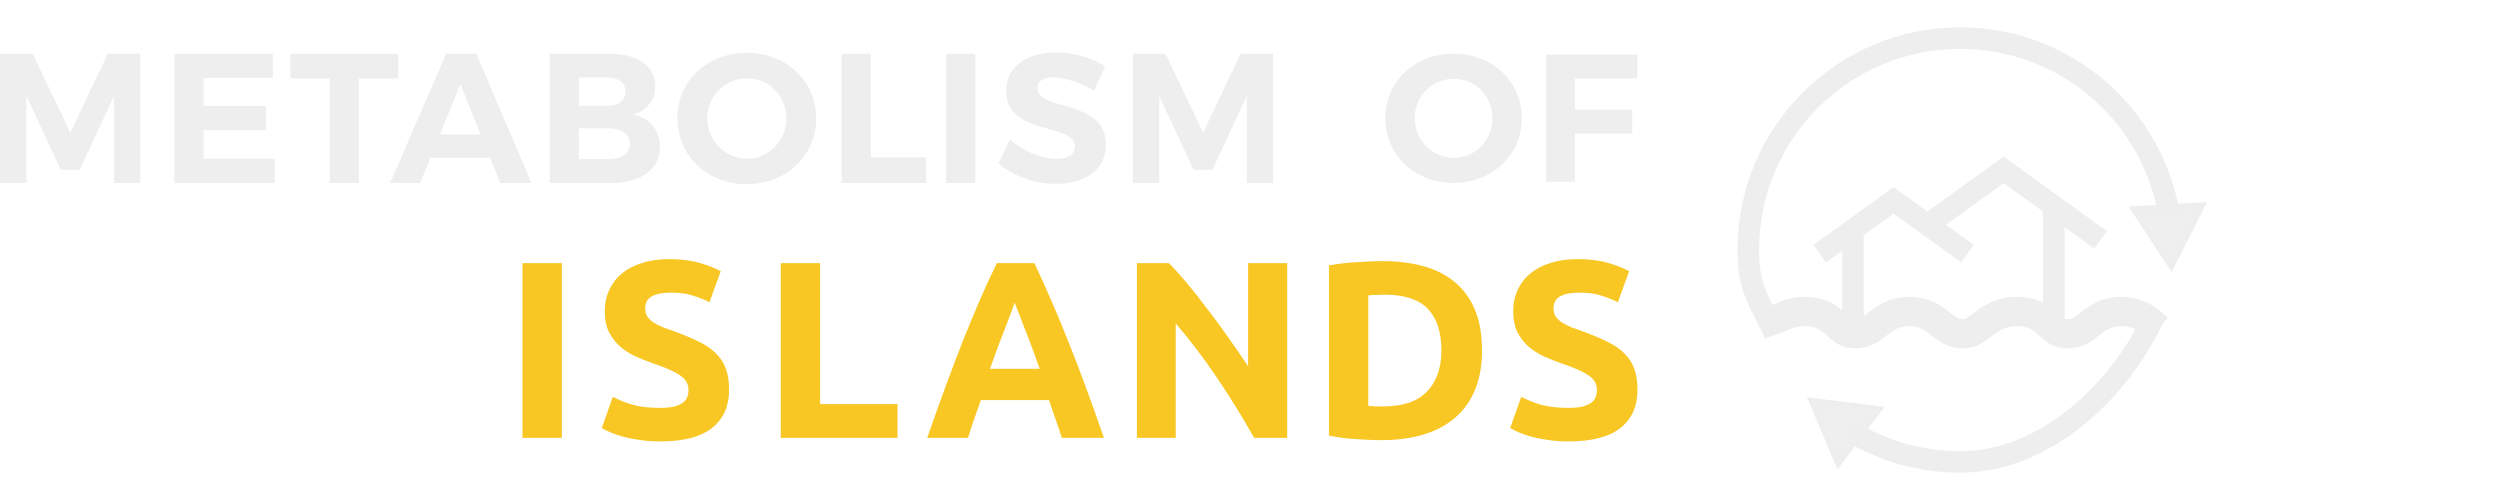
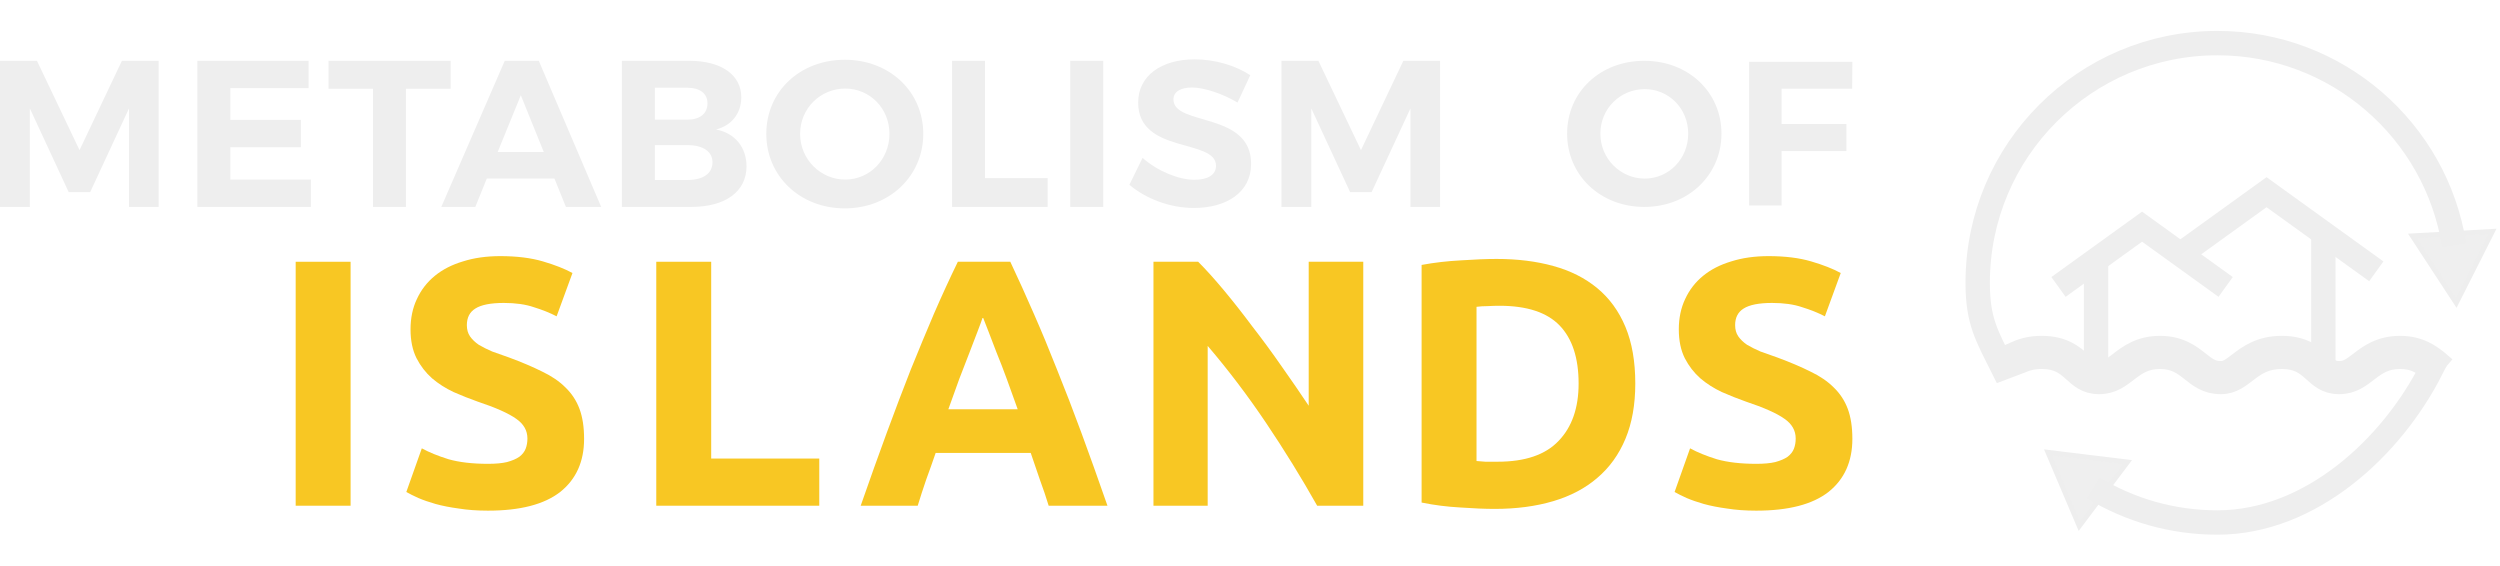
- <svg xmlns="http://www.w3.org/2000/svg" version="1.1" id="svg2" xml:space="preserve" width="500" height="100" viewBox="0 0 500 100">
+ <svg xmlns="http://www.w3.org/2000/svg" version="1.1" id="svg2" xml:space="preserve" width="442" height="100" viewBox="0 0 442 100">
  <defs id="defs6" />
  <g id="g10" transform="matrix(1.333333,0,0,-1.333333,-244.3797,98.38189)">
-     <path id="path857" style="font-style:normal;font-variant:normal;font-weight:bold;font-stretch:normal;font-size:32px;font-family:Ubuntu;-inkscape-font-specification:'Ubuntu Bold';writing-mode:lr-tb;fill:#f8c723;fill-opacity:1;fill-rule:nonzero;stroke:none;stroke-width:1.182" d="m 261.66,34.315 h 5.9 V 8.104 h -5.9 z" />
-     <path id="path859" style="font-style:normal;font-variant:normal;font-weight:bold;font-stretch:normal;font-size:32px;font-family:Ubuntu;-inkscape-font-specification:'Ubuntu Bold';writing-mode:lr-tb;fill:#f8c723;fill-opacity:1;fill-rule:nonzero;stroke:none;stroke-width:1.182" d="m 282.323,12.605 q 1.248,0 2.042,0.189 0.832,0.227 1.324,0.567 0.492,0.378 0.681,0.87 0.189,0.492 0.189,1.097 0,1.286 -1.21,2.118 -1.21,0.87 -4.16,1.853 -1.286,0.454 -2.572,1.021 -1.286,0.605 -2.307,1.475 -1.021,0.908 -1.664,2.156 -0.643,1.286 -0.643,3.101 0,1.815 0.681,3.253 0.681,1.475 1.929,2.496 1.248,1.021 3.026,1.551 1.778,0.567 4.009,0.567 2.648,0 4.577,-0.567 1.929,-0.567 3.177,-1.248 l -1.702,-4.652 q -1.097,0.567 -2.458,0.983 -1.324,0.454 -3.215,0.454 -2.118,0 -3.064,-0.605 -0.908,-0.567 -0.908,-1.778 0,-0.719 0.34,-1.21 0.34,-0.492 0.946,-0.908 0.643,-0.378 1.437,-0.719 0.832,-0.303 1.815,-0.643 2.042,-0.756 3.555,-1.513 1.513,-0.719 2.496,-1.702 1.021,-0.983 1.513,-2.307 0.492,-1.324 0.492,-3.215 0,-3.669 -2.572,-5.711 -2.572,-2.005 -7.754,-2.005 -1.74,0 -3.139,0.227 -1.399,0.189 -2.496,0.492 -1.059,0.303 -1.853,0.643 -0.756,0.34 -1.286,0.643 l 1.664,4.69 q 1.173,-0.643 2.875,-1.173 1.74,-0.492 4.236,-0.492 z" />
-     <path id="path861" style="font-style:normal;font-variant:normal;font-weight:bold;font-stretch:normal;font-size:32px;font-family:Ubuntu;-inkscape-font-specification:'Ubuntu Bold';writing-mode:lr-tb;fill:#f8c723;fill-opacity:1;fill-rule:nonzero;stroke:none;stroke-width:1.182" d="M 317.914,13.172 V 8.104 H 300.402 V 34.315 h 5.9 V 13.172 Z" />
-     <path id="path863" style="font-style:normal;font-variant:normal;font-weight:bold;font-stretch:normal;font-size:32px;font-family:Ubuntu;-inkscape-font-specification:'Ubuntu Bold';writing-mode:lr-tb;fill:#f8c723;fill-opacity:1;fill-rule:nonzero;stroke:none;stroke-width:1.182" d="m 342.562,8.104 q -0.416,1.362 -0.946,2.799 -0.492,1.437 -0.983,2.875 h -10.212 q -0.492,-1.437 -1.021,-2.875 -0.492,-1.437 -0.908,-2.799 h -6.127 q 1.475,4.236 2.799,7.829 1.324,3.593 2.572,6.77 1.286,3.177 2.496,6.014 1.248,2.875 2.572,5.598 h 5.636 q 1.286,-2.723 2.534,-5.598 1.248,-2.837 2.496,-6.014 1.286,-3.177 2.61,-6.77 1.324,-3.593 2.799,-7.829 z m -7.073,20.273 q -0.189,-0.567 -0.567,-1.551 -0.378,-0.983 -0.87,-2.269 -0.492,-1.286 -1.097,-2.837 -0.567,-1.551 -1.173,-3.253 h 7.451 q -0.605,1.702 -1.173,3.253 -0.567,1.551 -1.097,2.837 -0.492,1.286 -0.87,2.269 -0.378,0.983 -0.605,1.551 z" />
-     <path id="path865" style="font-style:normal;font-variant:normal;font-weight:bold;font-stretch:normal;font-size:32px;font-family:Ubuntu;-inkscape-font-specification:'Ubuntu Bold';writing-mode:lr-tb;fill:#f8c723;fill-opacity:1;fill-rule:nonzero;stroke:none;stroke-width:1.182" d="m 371.408,8.104 q -2.534,4.501 -5.484,8.888 -2.95,4.387 -6.279,8.283 V 8.104 h -5.825 V 34.315 h 4.803 q 1.248,-1.248 2.761,-3.064 1.513,-1.815 3.064,-3.896 1.589,-2.042 3.139,-4.274 1.551,-2.194 2.912,-4.236 v 15.469 h 5.863 V 8.104 Z" />
-     <path id="path867" style="font-style:normal;font-variant:normal;font-weight:bold;font-stretch:normal;font-size:32px;font-family:Ubuntu;-inkscape-font-specification:'Ubuntu Bold';writing-mode:lr-tb;fill:#f8c723;fill-opacity:1;fill-rule:nonzero;stroke:none;stroke-width:1.182" d="m 388.528,12.907 q 0.416,-0.038 0.946,-0.076 0.567,0 1.324,0 4.425,0 6.543,2.232 2.156,2.232 2.156,6.165 0,4.123 -2.042,6.241 -2.042,2.118 -6.468,2.118 -0.605,0 -1.248,-0.038 -0.643,0 -1.21,-0.076 z m 17.058,8.321 q 0,-3.404 -1.059,-5.938 -1.059,-2.534 -3.026,-4.198 -1.929,-1.664 -4.728,-2.496 -2.799,-0.832 -6.279,-0.832 -1.589,0 -3.707,0.151 -2.118,0.113 -4.16,0.53 V 33.974 q 2.042,0.378 4.236,0.492 2.232,0.151 3.82,0.151 3.366,0 6.089,-0.756 2.761,-0.756 4.728,-2.383 1.967,-1.626 3.026,-4.16 1.059,-2.534 1.059,-6.089 z" />
-     <path id="path869" style="font-style:normal;font-variant:normal;font-weight:bold;font-stretch:normal;font-size:32px;font-family:Ubuntu;-inkscape-font-specification:'Ubuntu Bold';writing-mode:lr-tb;fill:#f8c723;fill-opacity:1;fill-rule:nonzero;stroke:none;stroke-width:1.182" d="m 418.584,12.605 q 1.248,0 2.042,0.189 0.832,0.227 1.324,0.567 0.492,0.378 0.681,0.87 0.189,0.492 0.189,1.097 0,1.286 -1.21,2.118 -1.21,0.87 -4.16,1.853 -1.286,0.454 -2.572,1.021 -1.286,0.605 -2.307,1.475 -1.021,0.908 -1.664,2.156 -0.643,1.286 -0.643,3.101 0,1.815 0.681,3.253 0.681,1.475 1.929,2.496 1.248,1.021 3.026,1.551 1.778,0.567 4.009,0.567 2.648,0 4.577,-0.567 1.929,-0.567 3.177,-1.248 l -1.702,-4.652 q -1.097,0.567 -2.458,0.983 -1.324,0.454 -3.215,0.454 -2.118,0 -3.064,-0.605 -0.908,-0.567 -0.908,-1.778 0,-0.719 0.34,-1.21 0.34,-0.492 0.946,-0.908 0.643,-0.378 1.437,-0.719 0.832,-0.303 1.815,-0.643 2.042,-0.756 3.555,-1.513 1.513,-0.719 2.496,-1.702 1.021,-0.983 1.513,-2.307 0.492,-1.324 0.492,-3.215 0,-3.669 -2.572,-5.711 -2.572,-2.005 -7.754,-2.005 -1.74,0 -3.139,0.227 -1.399,0.189 -2.496,0.492 -1.059,0.303 -1.853,0.643 -0.756,0.34 -1.286,0.643 l 1.664,4.69 q 1.173,-0.643 2.875,-1.173 1.74,-0.492 4.236,-0.492 z" />
+     <path id="path857" style="font-style:normal;font-variant:normal;font-weight:bold;font-stretch:normal;font-size:32px;font-family:Ubuntu;-inkscape-font-specification:'Ubuntu Bold';writing-mode:lr-tb;fill:#f8c723;fill-opacity:1;fill-rule:nonzero;stroke:none;stroke-width:1.459" d="m 222.491,39.077 h 7.282 V 6.728 h -7.282 z" />
+     <path id="path859" style="font-style:normal;font-variant:normal;font-weight:bold;font-stretch:normal;font-size:32px;font-family:Ubuntu;-inkscape-font-specification:'Ubuntu Bold';writing-mode:lr-tb;fill:#f8c723;fill-opacity:1;fill-rule:nonzero;stroke:none;stroke-width:1.459" d="m 247.993,12.283 q 1.54,0 2.521,0.233 1.027,0.28 1.634,0.7 0.607,0.467 0.84,1.074 0.233,0.607 0.233,1.354 0,1.587 -1.494,2.614 -1.494,1.074 -5.135,2.287 -1.587,0.56 -3.174,1.26 -1.587,0.747 -2.848,1.821 -1.26,1.12 -2.054,2.661 -0.794,1.587 -0.794,3.828 0,2.241 0.84,4.015 0.84,1.821 2.381,3.081 1.54,1.26 3.734,1.914 2.194,0.7 4.948,0.7 3.268,0 5.648,-0.7 2.381,-0.7 3.921,-1.54 l -2.101,-5.742 q -1.354,0.7 -3.034,1.214 -1.634,0.56 -3.968,0.56 -2.614,0 -3.781,-0.747 -1.12,-0.7 -1.12,-2.194 0,-0.887 0.42,-1.494 0.42,-0.607 1.167,-1.12 0.794,-0.467 1.774,-0.887 1.027,-0.373 2.241,-0.794 2.521,-0.934 4.388,-1.867 1.867,-0.887 3.081,-2.101 1.26,-1.214 1.867,-2.848 0.607,-1.634 0.607,-3.968 0,-4.528 -3.174,-7.049 -3.174,-2.474 -9.569,-2.474 -2.147,0 -3.874,0.28 -1.727,0.233 -3.081,0.607 -1.307,0.373 -2.287,0.794 -0.934,0.42 -1.587,0.794 l 2.054,5.788 q 1.447,-0.794 3.548,-1.447 2.147,-0.607 5.228,-0.607 z" />
+     <path id="path861" style="font-style:normal;font-variant:normal;font-weight:bold;font-stretch:normal;font-size:32px;font-family:Ubuntu;-inkscape-font-specification:'Ubuntu Bold';writing-mode:lr-tb;fill:#f8c723;fill-opacity:1;fill-rule:nonzero;stroke:none;stroke-width:1.459" d="M 291.92,12.983 V 6.728 h -21.613 v 32.35 h 7.282 V 12.983 Z" />
+     <path id="path863" style="font-style:normal;font-variant:normal;font-weight:bold;font-stretch:normal;font-size:32px;font-family:Ubuntu;-inkscape-font-specification:'Ubuntu Bold';writing-mode:lr-tb;fill:#f8c723;fill-opacity:1;fill-rule:nonzero;stroke:none;stroke-width:1.459" d="m 322.339,6.728 q -0.513,1.68 -1.167,3.454 -0.607,1.774 -1.214,3.548 h -12.604 q -0.607,-1.774 -1.26,-3.548 -0.607,-1.774 -1.12,-3.454 h -7.562 q 1.821,5.228 3.454,9.663 1.634,4.435 3.174,8.356 1.587,3.921 3.081,7.422 1.54,3.548 3.174,6.909 h 6.955 q 1.587,-3.361 3.128,-6.909 1.54,-3.501 3.081,-7.422 1.587,-3.921 3.221,-8.356 1.634,-4.435 3.454,-9.663 z m -8.729,25.021 q -0.233,-0.7 -0.7,-1.914 -0.467,-1.214 -1.074,-2.801 -0.607,-1.587 -1.354,-3.501 -0.7,-1.914 -1.447,-4.015 h 9.196 q -0.747,2.101 -1.447,4.015 -0.7,1.914 -1.354,3.501 -0.607,1.587 -1.074,2.801 -0.467,1.214 -0.747,1.914 z" />
+     <path id="path865" style="font-style:normal;font-variant:normal;font-weight:bold;font-stretch:normal;font-size:32px;font-family:Ubuntu;-inkscape-font-specification:'Ubuntu Bold';writing-mode:lr-tb;fill:#f8c723;fill-opacity:1;fill-rule:nonzero;stroke:none;stroke-width:1.459" d="m 357.941,6.728 q -3.128,5.555 -6.769,10.97 -3.641,5.415 -7.749,10.223 V 6.728 h -7.189 v 32.35 h 5.928 q 1.54,-1.54 3.408,-3.781 1.867,-2.241 3.781,-4.808 1.961,-2.521 3.874,-5.275 1.914,-2.707 3.594,-5.228 v 19.092 h 7.235 V 6.728 Z" />
+     <path id="path867" style="font-style:normal;font-variant:normal;font-weight:bold;font-stretch:normal;font-size:32px;font-family:Ubuntu;-inkscape-font-specification:'Ubuntu Bold';writing-mode:lr-tb;fill:#f8c723;fill-opacity:1;fill-rule:nonzero;stroke:none;stroke-width:1.459" d="m 379.071,12.656 q 0.513,-0.047 1.167,-0.093 0.7,0 1.634,0 5.462,0 8.076,2.754 2.661,2.754 2.661,7.609 0,5.088 -2.521,7.702 -2.521,2.614 -7.982,2.614 -0.747,0 -1.54,-0.047 -0.794,0 -1.494,-0.093 z m 21.053,10.27 q 0,-4.201 -1.307,-7.329 -1.307,-3.128 -3.734,-5.182 -2.381,-2.054 -5.835,-3.081 -3.454,-1.027 -7.749,-1.027 -1.961,0 -4.575,0.187 -2.614,0.14 -5.135,0.654 V 38.657 q 2.521,0.467 5.228,0.607 2.754,0.187 4.715,0.187 4.155,0 7.516,-0.934 3.408,-0.934 5.835,-2.941 2.427,-2.007 3.734,-5.135 1.307,-3.128 1.307,-7.516 z" />
+     <path id="path869" style="font-style:normal;font-variant:normal;font-weight:bold;font-stretch:normal;font-size:32px;font-family:Ubuntu;-inkscape-font-specification:'Ubuntu Bold';writing-mode:lr-tb;fill:#f8c723;fill-opacity:1;fill-rule:nonzero;stroke:none;stroke-width:1.459" d="m 416.166,12.283 q 1.54,0 2.521,0.233 1.027,0.28 1.634,0.7 0.607,0.467 0.84,1.074 0.233,0.607 0.233,1.354 0,1.587 -1.494,2.614 -1.494,1.074 -5.135,2.287 -1.587,0.56 -3.174,1.26 -1.587,0.747 -2.848,1.821 -1.26,1.12 -2.054,2.661 -0.794,1.587 -0.794,3.828 0,2.241 0.84,4.015 0.84,1.821 2.381,3.081 1.54,1.26 3.734,1.914 2.194,0.7 4.948,0.7 3.268,0 5.648,-0.7 2.381,-0.7 3.921,-1.54 l -2.101,-5.742 q -1.354,0.7 -3.034,1.214 -1.634,0.56 -3.968,0.56 -2.614,0 -3.781,-0.747 -1.12,-0.7 -1.12,-2.194 0,-0.887 0.42,-1.494 0.42,-0.607 1.167,-1.12 0.794,-0.467 1.774,-0.887 1.027,-0.373 2.241,-0.794 2.521,-0.934 4.388,-1.867 1.867,-0.887 3.081,-2.101 1.26,-1.214 1.867,-2.848 0.607,-1.634 0.607,-3.968 0,-4.528 -3.174,-7.049 -3.174,-2.474 -9.57,-2.474 -2.147,0 -3.874,0.28 -1.727,0.233 -3.081,0.607 -1.307,0.373 -2.287,0.794 -0.934,0.42 -1.587,0.794 l 2.054,5.788 q 1.447,-0.794 3.548,-1.447 2.147,-0.607 5.228,-0.607 z" />
    <path id="path210" style="fill:none;stroke:#eeeeee;stroke-width:3.232;stroke-linecap:butt;stroke-linejoin:miter;stroke-miterlimit:10;stroke-dasharray:none;stroke-opacity:1" d="M 461.221,25.235 V 39.134" />
    <path id="path214" style="fill:none;stroke:#eeeeee;stroke-width:3.232;stroke-linecap:butt;stroke-linejoin:miter;stroke-miterlimit:10;stroke-dasharray:none;stroke-opacity:1" d="m 478.405,35.738 -11.082,7.992 -11.082,-7.992" />
    <path id="path218" style="fill:none;stroke:#eeeeee;stroke-width:3.232;stroke-linecap:butt;stroke-linejoin:miter;stroke-miterlimit:10;stroke-dasharray:none;stroke-opacity:1" d="M 473.014,40.505 483.828,48.303 498.381,37.809" />
    <path id="path222" style="fill:none;stroke:#eeeeee;stroke-width:3.232;stroke-linecap:butt;stroke-linejoin:miter;stroke-miterlimit:10;stroke-dasharray:none;stroke-opacity:1" d="M 491.363,25.235 V 42.87" />
    <path id="path226" style="fill:none;stroke:#eeeeee;stroke-width:3.232;stroke-linecap:butt;stroke-linejoin:miter;stroke-miterlimit:10;stroke-dasharray:none;stroke-opacity:1" d="M 460.859,9.085 C 465.658,6.177 471.289,4.502 477.311,4.502 c 12.394,0 23.132,10.005 28.374,20.355 -1.038,0.818 -2.15,1.619 -4.151,1.619 -4.086,0 -4.751,-3.342 -8.077,-3.342 -3.325,0 -3.23,3.342 -7.602,3.342 -4.371,0 -5.131,-3.342 -8.077,-3.342 -3.611,0 -3.991,3.342 -8.077,3.342 -4.086,0 -4.751,-3.342 -8.077,-3.342 -3.325,0 -3.23,3.342 -7.602,3.342 -1.168,0 -2.078,-0.239 -2.841,-0.588 l -2.32,-0.878 c -2.134,4.27 -3.335,6.177 -3.335,11.276 0,17.554 14.231,31.784 31.785,31.784 15.858,0 29.003,-11.614 31.395,-26.799" />
    <path id="path230" style="fill:#eeeeee;fill-opacity:0.936;fill-rule:nonzero;stroke:#eeeeee;stroke-width:0.646;stroke-opacity:1" d="m 458.994,4.024 -4.158,9.788 10.556,-1.291 z" />
    <path id="path234" style="fill:#eeeeee;fill-opacity:0.936;fill-rule:nonzero;stroke:#eeeeee;stroke-width:0.646;stroke-opacity:1" d="m 503.161,42.51 5.823,-8.899 4.796,9.492 z" />
    <path id="path238" style="fill:none;stroke:#eeeeee;stroke-width:1.5;stroke-linecap:butt;stroke-linejoin:miter;stroke-miterlimit:10;stroke-dasharray:none;stroke-opacity:1" d="m 449.274,27.27 1.101,0.486 c 1.124,0.503 2.318,0.748 3.647,0.748 3.14,0 4.67,-1.376 5.787,-2.38 0.813,-0.731 1.104,-0.962 1.814,-0.962 0.827,0 1.332,0.36 2.307,1.108 1.227,0.943 2.909,2.234 5.771,2.234 2.837,0 4.444,-1.273 5.619,-2.202 0.972,-0.769 1.483,-1.14 2.459,-1.14 0.561,0 0.968,0.271 1.902,0.991 1.291,0.992 3.06,2.351 6.175,2.351 3.14,0 4.67,-1.376 5.787,-2.38 0.813,-0.731 1.104,-0.962 1.814,-0.962 0.827,0 1.332,0.36 2.307,1.108 1.227,0.943 2.909,2.234 5.771,2.234 2.825,0 4.469,-1.296 5.451,-2.07 l 1.002,-0.864" />
    <path id="path22" style="fill:#eeeeee;fill-opacity:1;fill-rule:nonzero;stroke:none;stroke-width:0.1" d="m 200.391,46.349 v 13.065 l -5.148,-11.1 h -2.851 l -5.149,11.1 v -13.065 h -3.958 v 19.376 h 4.9 l 5.646,-11.847 5.619,11.847 h 4.871 v -19.376 h -3.93" />
    <path id="path24" style="fill:#eeeeee;fill-opacity:1;fill-rule:nonzero;stroke:none;stroke-width:0.1" d="m 213.827,62.099 v -4.208 h 9.355 v -3.626 h -9.355 v -4.29 h 10.684 v -3.626 h -15.058 v 19.376 h 14.753 v -3.626 h -10.379" />
    <path id="path26" style="fill:#eeeeee;fill-opacity:1;fill-rule:nonzero;stroke:none;stroke-width:0.1" d="m 237.115,62.016 v -15.667 h -4.373 v 15.667 h -5.896 v 3.709 h 16.193 v -3.709 h -5.924" />
    <path id="path28" style="fill:#eeeeee;fill-opacity:1;fill-rule:nonzero;stroke:none;stroke-width:0.1" d="m 252.346,61.157 -3.072,-7.529 h 6.117 z m -4.512,-11.044 -1.521,-3.765 h -4.512 l 8.414,19.376 h 4.512 l 8.276,-19.376 h -4.679 l -1.521,3.765 h -8.969" />
    <path id="path30" style="fill:#eeeeee;fill-opacity:1;fill-rule:nonzero;stroke:none;stroke-width:0.1" d="m 270.121,49.919 h 4.319 c 2.076,0 3.321,0.859 3.321,2.354 0,1.411 -1.245,2.27 -3.321,2.27 h -4.319 z m 0,8 h 4.319 c 1.632,0 2.657,0.803 2.657,2.158 0,1.329 -1.025,2.076 -2.657,2.076 h -4.319 z m 4.539,7.806 c 4.264,0 6.92,-1.855 6.92,-4.845 0,-2.104 -1.272,-3.737 -3.348,-4.262 2.491,-0.471 4.041,-2.354 4.041,-4.899 0,-3.322 -2.796,-5.37 -7.308,-5.37 h -9.217 v 19.376 h 8.912" />
    <path id="path32" style="fill:#eeeeee;fill-opacity:1;fill-rule:nonzero;stroke:none;stroke-width:0.1" d="m 289.38,56.036 c 0,-3.404 2.74,-6.061 5.979,-6.061 3.239,0 5.868,2.657 5.868,6.061 0,3.405 -2.629,6.007 -5.868,6.007 -3.267,0 -5.979,-2.602 -5.979,-6.007 z m 16.331,0 c 0,-5.591 -4.484,-9.88 -10.408,-9.88 -5.923,0 -10.406,4.263 -10.406,9.88 0,5.646 4.483,9.827 10.406,9.827 5.924,0 10.408,-4.207 10.408,-9.827" />
    <path id="path34" style="fill:#eeeeee;fill-opacity:1;fill-rule:nonzero;stroke:none;stroke-width:0.1" d="m 322.202,50.168 v -3.82 h -12.676 v 19.376 h 4.373 v -15.557 h 8.303" />
    <path id="path36" style="fill:#eeeeee;fill-opacity:1;fill-rule:nonzero;stroke:none;stroke-width:0.1" d="m 325.201,46.349 v 19.376 h 4.373 v -19.376 h -4.373" />
    <path id="path38" style="fill:#eeeeee;fill-opacity:1;fill-rule:nonzero;stroke:none;stroke-width:0.1" d="m 349.071,63.815 -1.69,-3.626 c -2.048,1.218 -4.483,1.993 -6.033,1.993 -1.467,0 -2.464,-0.526 -2.464,-1.578 0,-3.57 10.324,-1.578 10.297,-8.553 0,-3.792 -3.294,-5.841 -7.585,-5.841 -3.183,0 -6.365,1.218 -8.553,3.072 l 1.744,3.571 c 1.993,-1.772 4.817,-2.906 6.866,-2.906 1.798,0 2.877,0.664 2.877,1.854 0,3.654 -10.324,1.523 -10.324,8.387 0,3.516 3.017,5.729 7.501,5.729 2.713,0 5.426,-0.83 7.364,-2.104" />
    <path id="path40" style="fill:#eeeeee;fill-opacity:1;fill-rule:nonzero;stroke:none;stroke-width:0.1" d="m 370.311,46.349 v 13.065 l -5.149,-11.1 h -2.851 l -5.149,11.1 v -13.065 h -3.957 v 19.376 h 4.899 l 5.646,-11.847 5.619,11.847 h 4.871 v -19.376 h -3.929" />
    <path id="path42" style="fill:#eeeeee;fill-opacity:1;fill-rule:nonzero;stroke:none;stroke-width:0.071" d="m 395.494,56.064 c 0,-3.347 2.694,-5.959 5.878,-5.959 3.184,0 5.77,2.612 5.77,5.959 0,3.347 -2.586,5.905 -5.77,5.905 -3.211,0 -5.878,-2.558 -5.878,-5.905 z m 16.056,0 c 0,-5.497 -4.408,-9.716 -10.232,-9.716 -5.824,0 -10.233,4.191 -10.233,9.716 0,5.551 4.409,9.66 10.233,9.66 5.824,0 10.232,-4.136 10.232,-9.66" />
    <path id="path44" style="fill:#eeeeee;fill-opacity:1;fill-rule:nonzero;stroke:none;stroke-width:0.071" d="M 419.521,62.023 V 57.344 h 8.6 v -3.593 h -8.6 v -7.211 h -4.3 v 19.049 h 13.688 l -0.027,-3.565 h -9.361" />
  </g>
</svg>
